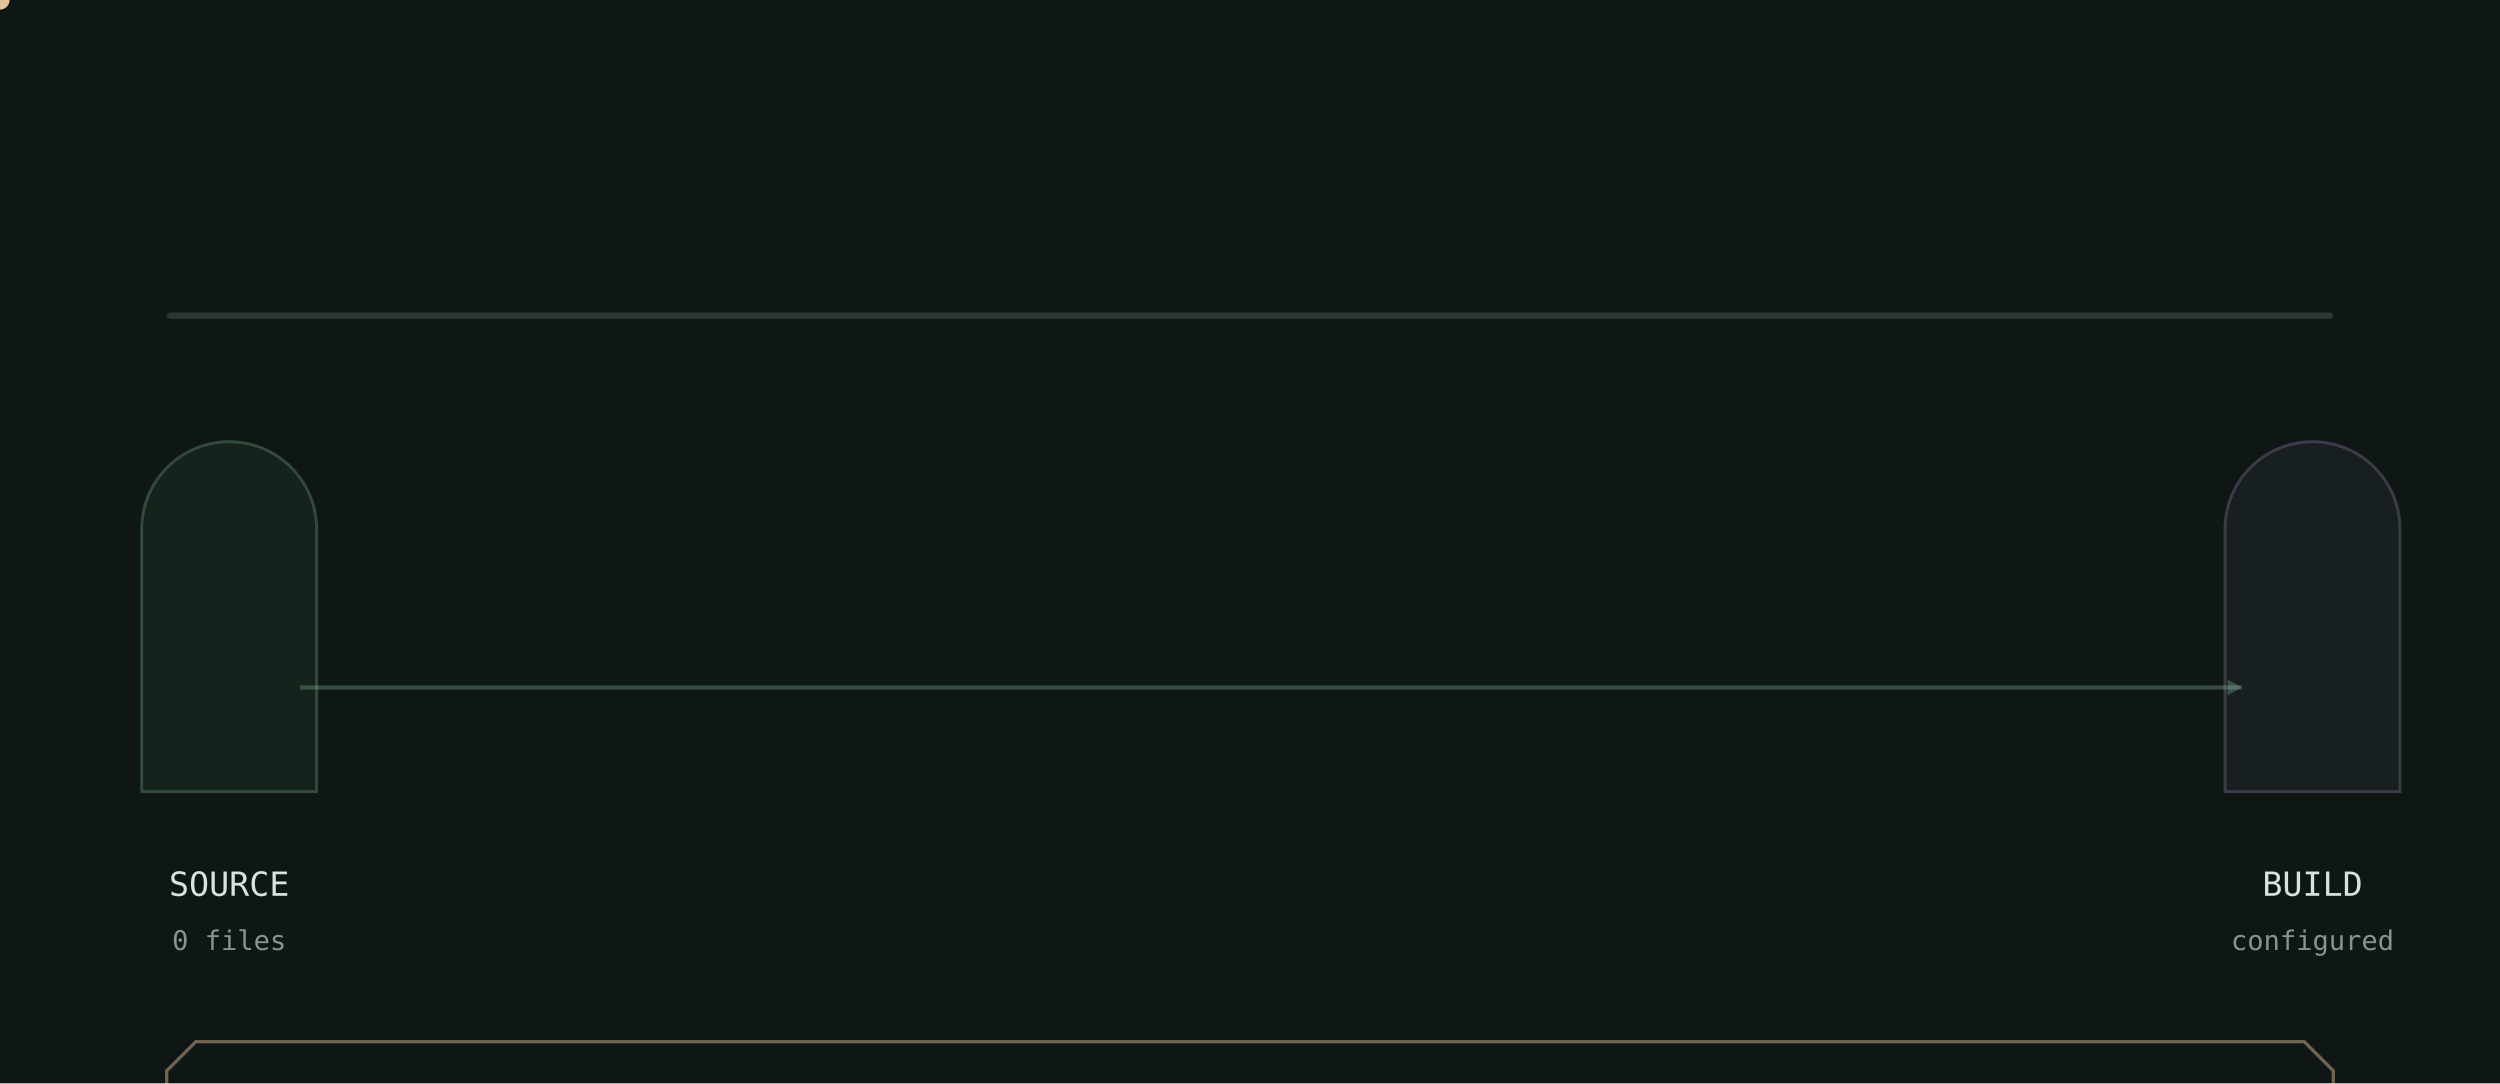
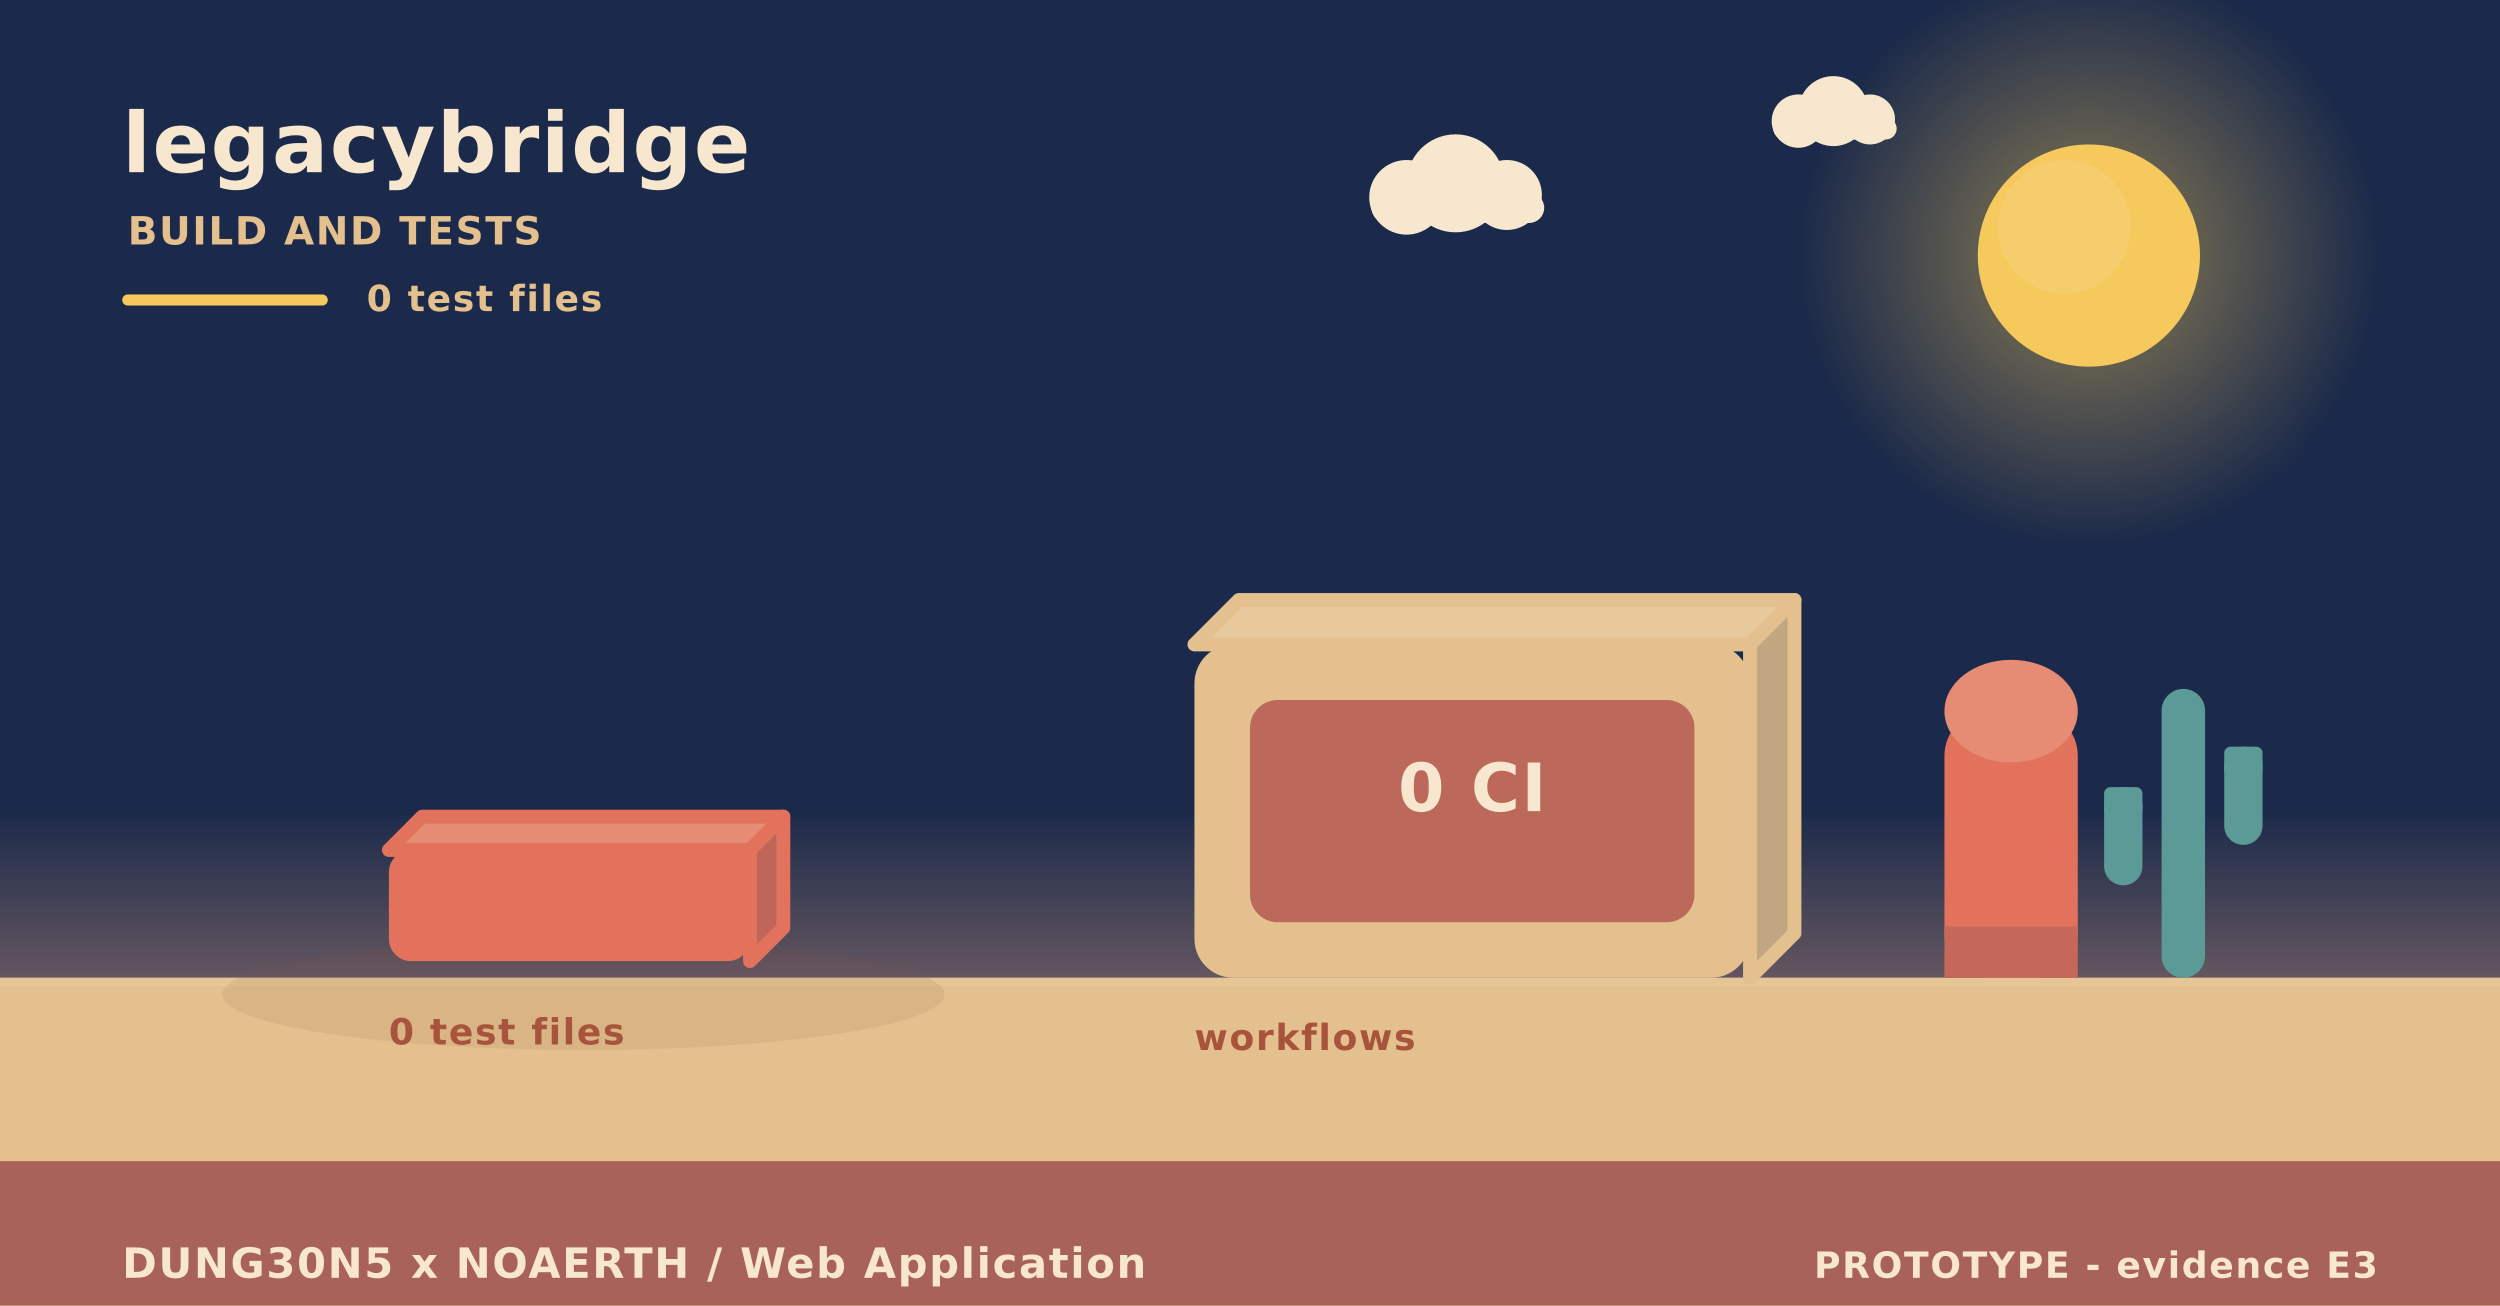
- <svg xmlns="http://www.w3.org/2000/svg" viewBox="0 0 1200 520" width="1200" height="520" role="img" aria-label="legacybridge build evidence">
-   <rect width="1200" height="520" fill="#0f1714" />
-   <defs>
-     <linearGradient id="gb" x1="0" y1="0" x2="1" y2="1">
-       <stop offset="0%" stop-color="#95d5b2" />
-       <stop offset="100%" stop-color="#b8a1e6" />
-     </linearGradient>
-   </defs>
-   <rect x="80.00" y="150.00" width="1040.00" height="3.00" rx="2.00" fill="rgba(240,248,244,0.140)" opacity="1.00" />
-   <path d="M68.00,380.00 L68.00,254.00 A42.00,42.00 0 0 1 152.00,254.00 L152.00,380.00 Z" fill="rgba(149,213,178,0.100)" opacity="0.55" stroke="rgba(149,213,178,0.450)" stroke-width="1.4" />
-   <polygon points="-192.26,189.00 -136.83,221.00 -136.83,157.00 -192.26,125.00" fill="#947c60" opacity="0.95" />
-   <polygon points="-247.68,221.00 -192.26,253.00 -192.26,189.00 -247.68,157.00" fill="#907eb3" opacity="0.95" />
-   <polygon points="-192.26,125.00 -136.83,157.00 -192.26,189.00 -247.68,157.00" fill="#95d5b2" opacity="0.95" />
-   <text x="110" y="430" font-family="ui-monospace,Menlo,monospace" font-size="16" fill="rgba(240,248,244,0.900)" text-anchor="middle">SOURCE</text>
-   <text x="110" y="456" font-family="ui-monospace,Menlo,monospace" font-size="13" fill="rgba(240,248,244,0.550)" text-anchor="middle">0 files</text>
-   <path d="M1068.00,380.00 L1068.00,254.00 A42.00,42.00 0 0 1 1152.00,254.00 L1152.00,380.00 Z" fill="rgba(184,161,230,0.100)" opacity="0.55" stroke="rgba(184,161,230,0.450)" stroke-width="1.4" />
-   <polygon points="673.77,689.00 729.19,721.00 729.19,657.00 673.77,625.00" fill="#947c60" opacity="0.95" />
-   <polygon points="618.34,721.00 673.77,753.00 673.77,689.00 618.34,657.00" fill="#907eb3" opacity="0.95" />
-   <polygon points="673.77,625.00 729.19,657.00 673.77,689.00 618.34,657.00" fill="#b8a1e6" opacity="0.95" />
-   <text x="1110" y="430" font-family="ui-monospace,Menlo,monospace" font-size="16" fill="rgba(240,248,244,0.900)" text-anchor="middle">BUILD</text>
-   <text x="1110" y="456" font-family="ui-monospace,Menlo,monospace" font-size="13" fill="rgba(240,248,244,0.550)" text-anchor="middle">configured</text>
-   <line x1="144.00" y1="330.00" x2="1076.00" y2="330.00" stroke="rgba(149,213,178,0.500)" stroke-width="2.00" opacity="0.55" />
-   <polygon points="1076.00,330.00 1069.20,326.20 1069.20,333.80" fill="rgba(149,213,178,0.500)" opacity="0.55" />
-   <g opacity="0.9">
-     <circle cx="0.00" cy="0.00" r="4.60" fill="#ffd6a5" opacity="1.00" />
-     <animateTransform attributeName="transform" type="translate" values="144.00,330.00 1076.00,330.00" dur="4.0s" begin="0.0s" repeatCount="indefinite" />
-     <animateTransform attributeName="transform" type="translate" values="1076.00,330.00 144.00,330.00" dur="4.0s" begin="2.0s" repeatCount="indefinite" />
+ <svg xmlns="http://www.w3.org/2000/svg" width="900" height="470" viewBox="0 0 900 470" role="img" aria-label="legacybridge - how it is verified">
+   <linearGradient id="skyb" x1="0" y1="0" x2="0" y2="1">
+     <stop offset="0" stop-color="#1b2a4a" />
+     <stop offset="0.62" stop-color="#1b2a4a" />
+     <stop offset="1" stop-color="#f3ad8a" />
+   </linearGradient>
+   <rect width="900" height="470" fill="url(#skyb)" />
+   <radialGradient id="sunb">
+     <stop offset="0.35" stop-color="#f5c95c" stop-opacity="0.34" />
+     <stop offset="1" stop-color="#f5c95c" stop-opacity="0" />
+   </radialGradient>
+   <circle cx="752" cy="92" r="104" fill="url(#sunb)" />
+   <circle cx="752" cy="92" r="40" fill="#f5c95c" />
+   <circle cx="743.2" cy="81.6" r="24" fill="#f5d27e" opacity="0.5" />
+   <g>
+     <circle cx="524" cy="66" r="17.64" fill="#f6e7ce" />
+     <circle cx="506.36" cy="71.04" r="13.44" fill="#f6e7ce" />
+     <circle cx="542.48" cy="70.2" r="12.6" fill="#f6e7ce" />
+     <rect x="493.76" y="69.36" width="62.16" height="10.92" rx="5.46" fill="#f6e7ce" />
+     <animateTransform attributeName="transform" type="translate" values="0 0;24 0;0 0" dur="36s" begin="0s" repeatCount="indefinite" />
  </g>
-   <path d="M94.00,500.00 H1106.00 L1120.00,514.00 V546.00 L1106.00,560.00 H94.00 L80.00,546.00 V514.00 Z" fill="none" stroke="rgba(255,214,165,0.500)" stroke-width="1.60" opacity="0.80" />
-   <text x="600" y="536" font-family="ui-monospace,Menlo,monospace" font-size="16" fill="rgba(255,214,165,0.950)" text-anchor="middle">no test suite present in this repository — shown as measured, not implied</text>
+   <g>
+     <circle cx="660" cy="40" r="12.6" fill="#f6e7ce" />
+     <circle cx="647.4" cy="43.6" r="9.6" fill="#f6e7ce" />
+     <circle cx="673.2" cy="43" r="9" fill="#f6e7ce" />
+     <rect x="638.4" y="42.4" width="44.4" height="7.8" rx="3.9" fill="#f6e7ce" />
+     <animateTransform attributeName="transform" type="translate" values="0 0;-18 0;0 0" dur="46s" begin="3s" repeatCount="indefinite" />
+   </g>
+   <rect x="0" y="352" width="900" height="118" fill="#e3c08d" />
+   <rect x="0" y="352" width="900" height="3" fill="#e6c596" />
+   <text x="44" y="62" font-family="Verdana,DejaVu Sans,sans-serif" font-size="30" font-weight="700" letter-spacing="0.6" fill="#f6e7ce" text-anchor="start">legacybridge</text>
+   <text x="46" y="88" font-family="Verdana,DejaVu Sans,sans-serif" font-size="14" font-weight="700" letter-spacing="0.6" fill="#e3c08d" text-anchor="start">BUILD AND TESTS</text>
+   <rect x="44" y="106" width="74" height="4" rx="2" fill="#f5c95c" />
+   <text x="132" y="112" font-family="Verdana,DejaVu Sans,sans-serif" font-size="13" font-weight="700" letter-spacing="0.6" fill="#e3c08d" text-anchor="start">0 test files</text>
+   <ellipse cx="210" cy="358" rx="130" ry="20" fill="rgba(138,90,68,0.11)" />
+   <g>
+     <path d="M140,306 L270,306 L282,294 L152,294 Z" fill="#e68c74" stroke="#e2725b" stroke-width="5" stroke-linejoin="round" />
+     <path d="M270,306 L282,294 L282,334 L270,346 Z" fill="#c06658" stroke="#e2725b" stroke-width="5" stroke-linejoin="round" />
+     <rect x="140" y="306" width="130" height="40" rx="8" fill="#e2725b" />
+     <animateTransform attributeName="transform" type="translate" values="0 10;0 0" dur="0.8s" begin="0.5s" fill="freeze" />
+   </g>
+   <text x="140" y="376" font-family="Verdana,DejaVu Sans,sans-serif" font-size="13" font-weight="700" letter-spacing="0.6" fill="#a8543c" text-anchor="start">0 test files</text>
+   <path d="M430,232 L630,232 L646,216 L446,216 Z" fill="#e7c99b" stroke="#e3c08d" stroke-width="5" stroke-linejoin="round" />
+   <path d="M630,232 L646,216 L646,336 L630,352 Z" fill="#c1a682" stroke="#e3c08d" stroke-width="5" stroke-linejoin="round" />
+   <rect x="430" y="232" width="200" height="120" rx="14" fill="#e3c08d" />
+   <rect x="450" y="252" width="160" height="80" rx="10" fill="#ba6458" opacity="0.94" />
+   <text x="530" y="292" font-family="Verdana,DejaVu Sans,sans-serif" font-size="24" font-weight="700" letter-spacing="0.6" fill="#f6e7ce" text-anchor="middle">0 CI</text>
+   <text x="430" y="378" font-family="Verdana,DejaVu Sans,sans-serif" font-size="13" font-weight="700" letter-spacing="0.6" fill="#a8543c" text-anchor="start">workflows</text>
+   <rect x="700" y="256" width="48" height="96" rx="16" fill="#e2725b" />
+   <ellipse cx="724" cy="256" rx="24" ry="18.46" fill="#e68c74" />
+   <rect x="700" y="333.54" width="48" height="18.46" fill="#c66859" />
+   <rect x="778.18" y="248" width="15.64" height="104" rx="7.82" fill="#5b9a97" />
+   <rect x="757.48" y="283.36" width="13.8" height="35.36" rx="6.9" fill="#5b9a97" />
+   <rect x="757.48" y="283.36" width="13.8" height="10.4" rx="2.3" fill="#5b9a97" />
+   <rect x="800.72" y="268.8" width="13.8" height="35.36" rx="6.9" fill="#5b9a97" />
+   <rect x="800.72" y="268.8" width="13.8" height="10.4" rx="2.3" fill="#5b9a97" />
+   <rect x="0" y="418" width="900" height="52" rx="0" fill="#a65c56" opacity="0.94" />
+   <text x="44" y="460" font-family="Verdana,DejaVu Sans,sans-serif" font-size="15" font-weight="700" letter-spacing="0.6" fill="#f6e7ce" text-anchor="start">DUNG30N5 x NOAERTH  /  Web Application</text>
+   <text x="856" y="460" font-family="Verdana,DejaVu Sans,sans-serif" font-size="13" font-weight="700" letter-spacing="0.6" fill="#f6e7ce" text-anchor="end">PROTOTYPE  -  evidence E3</text>
</svg>
